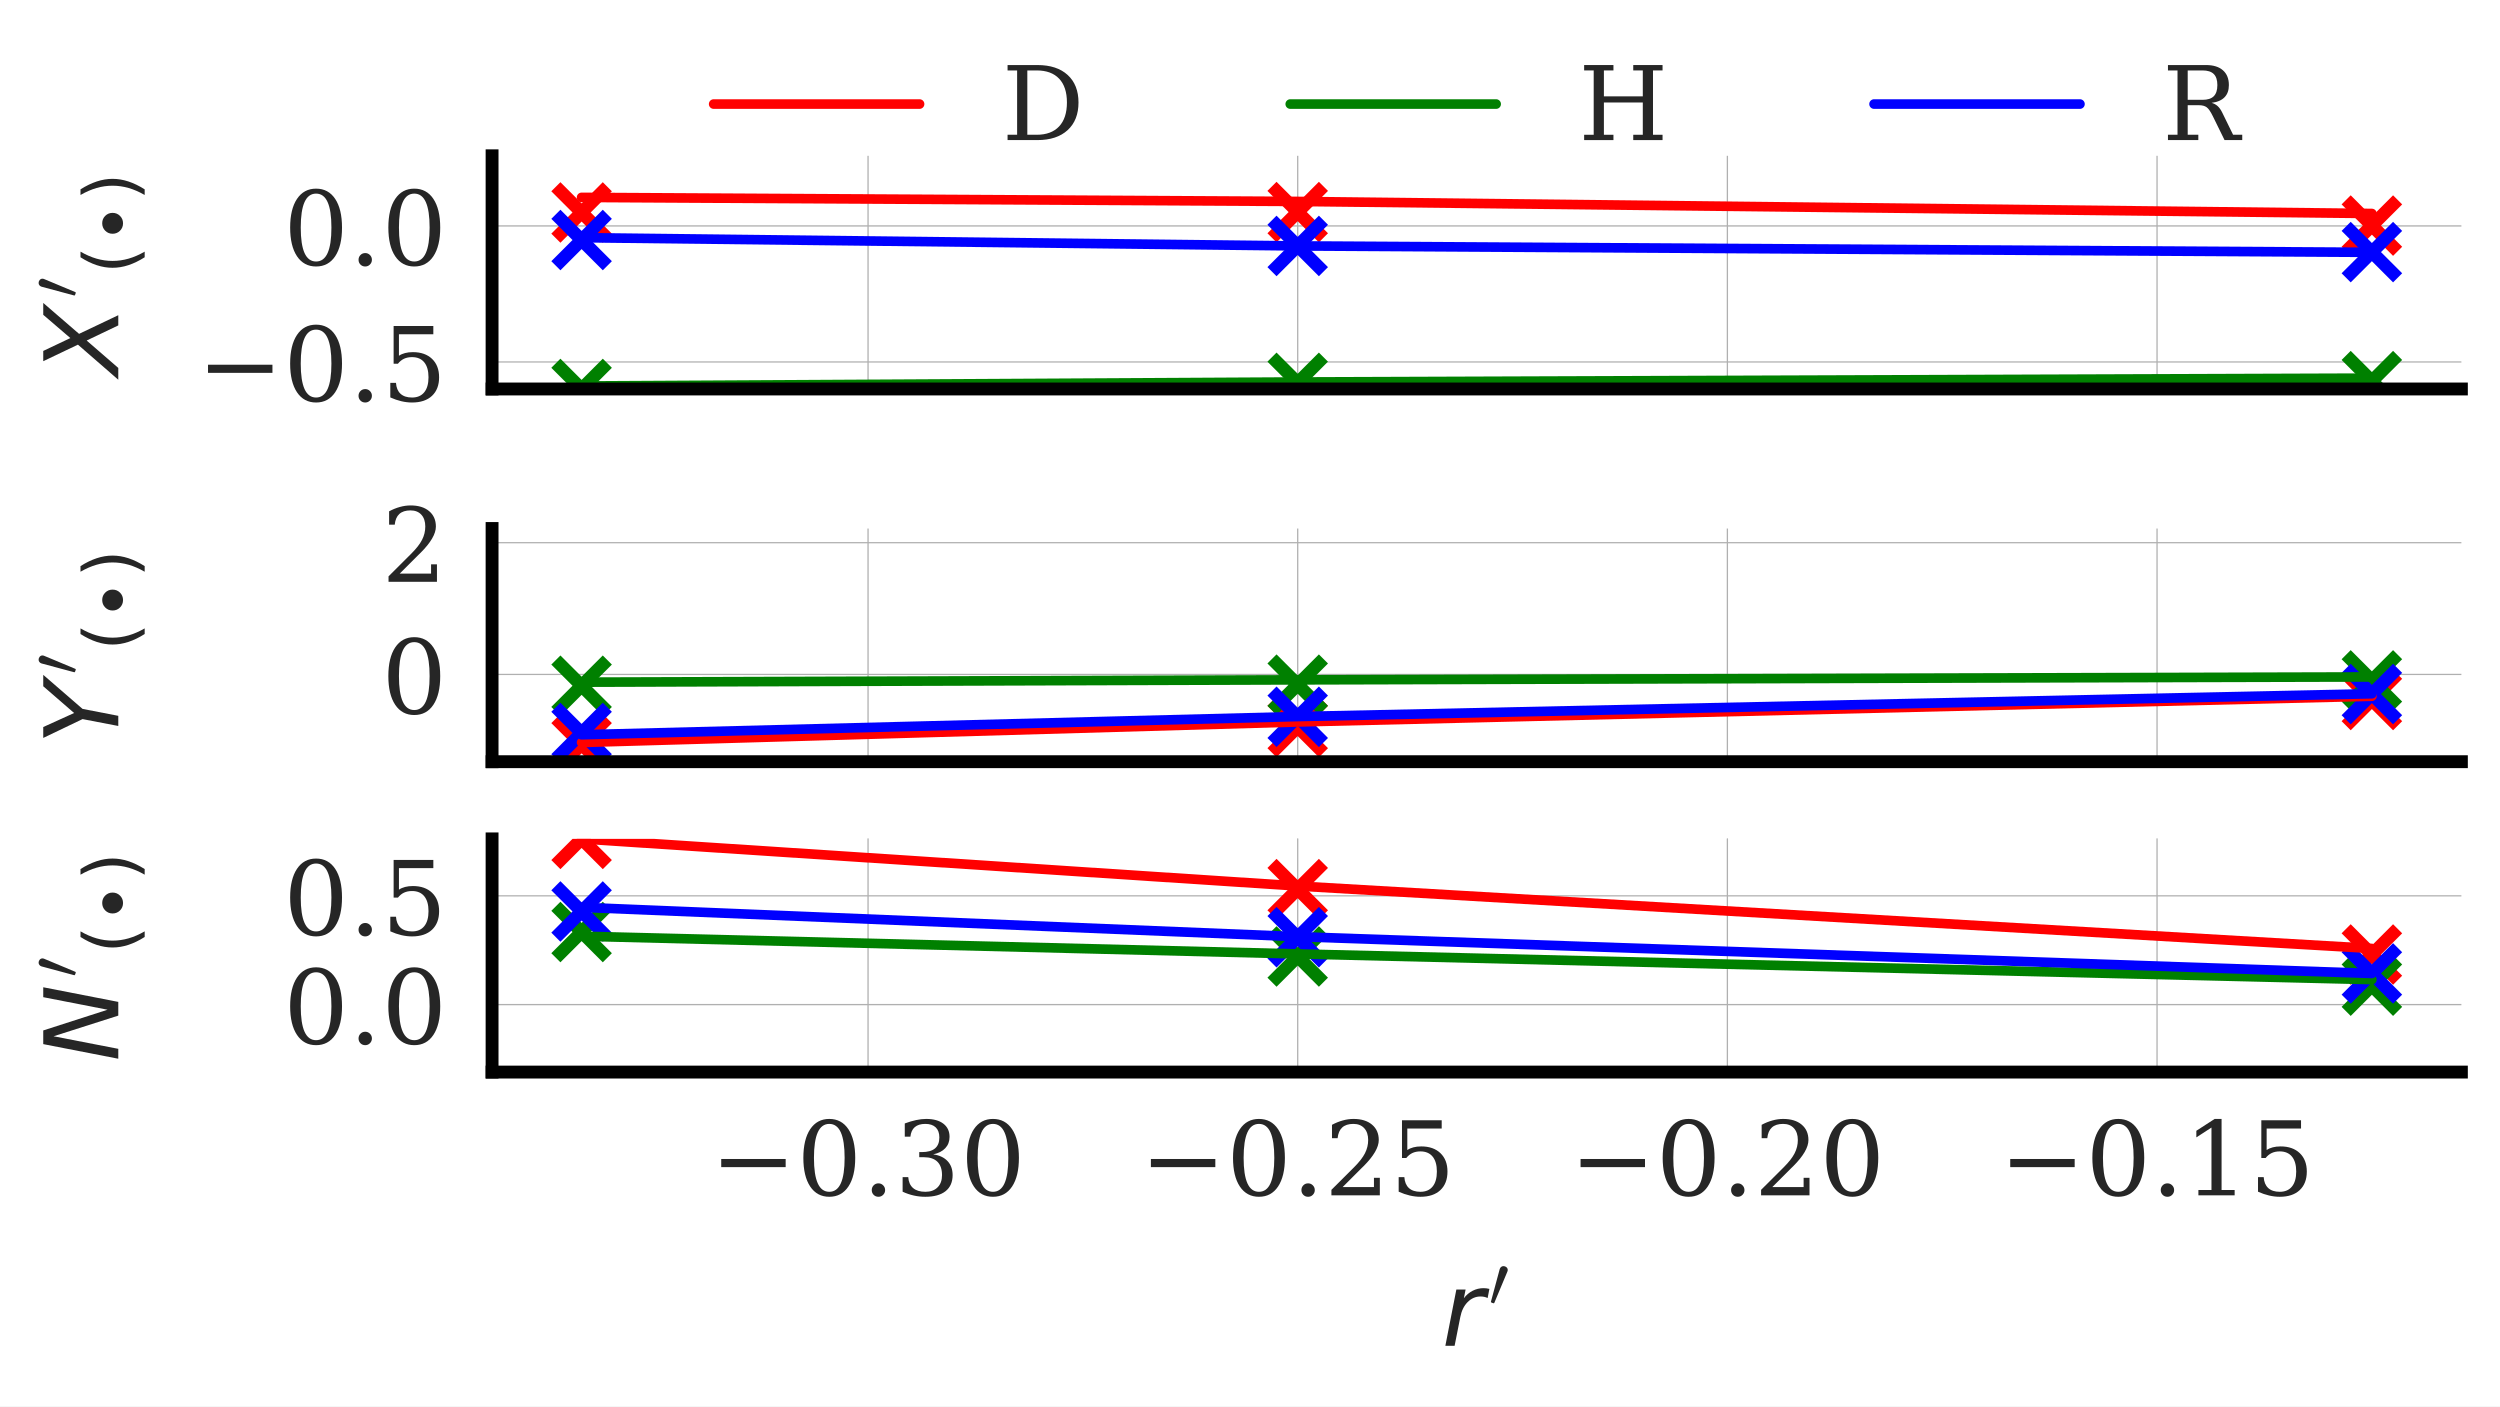
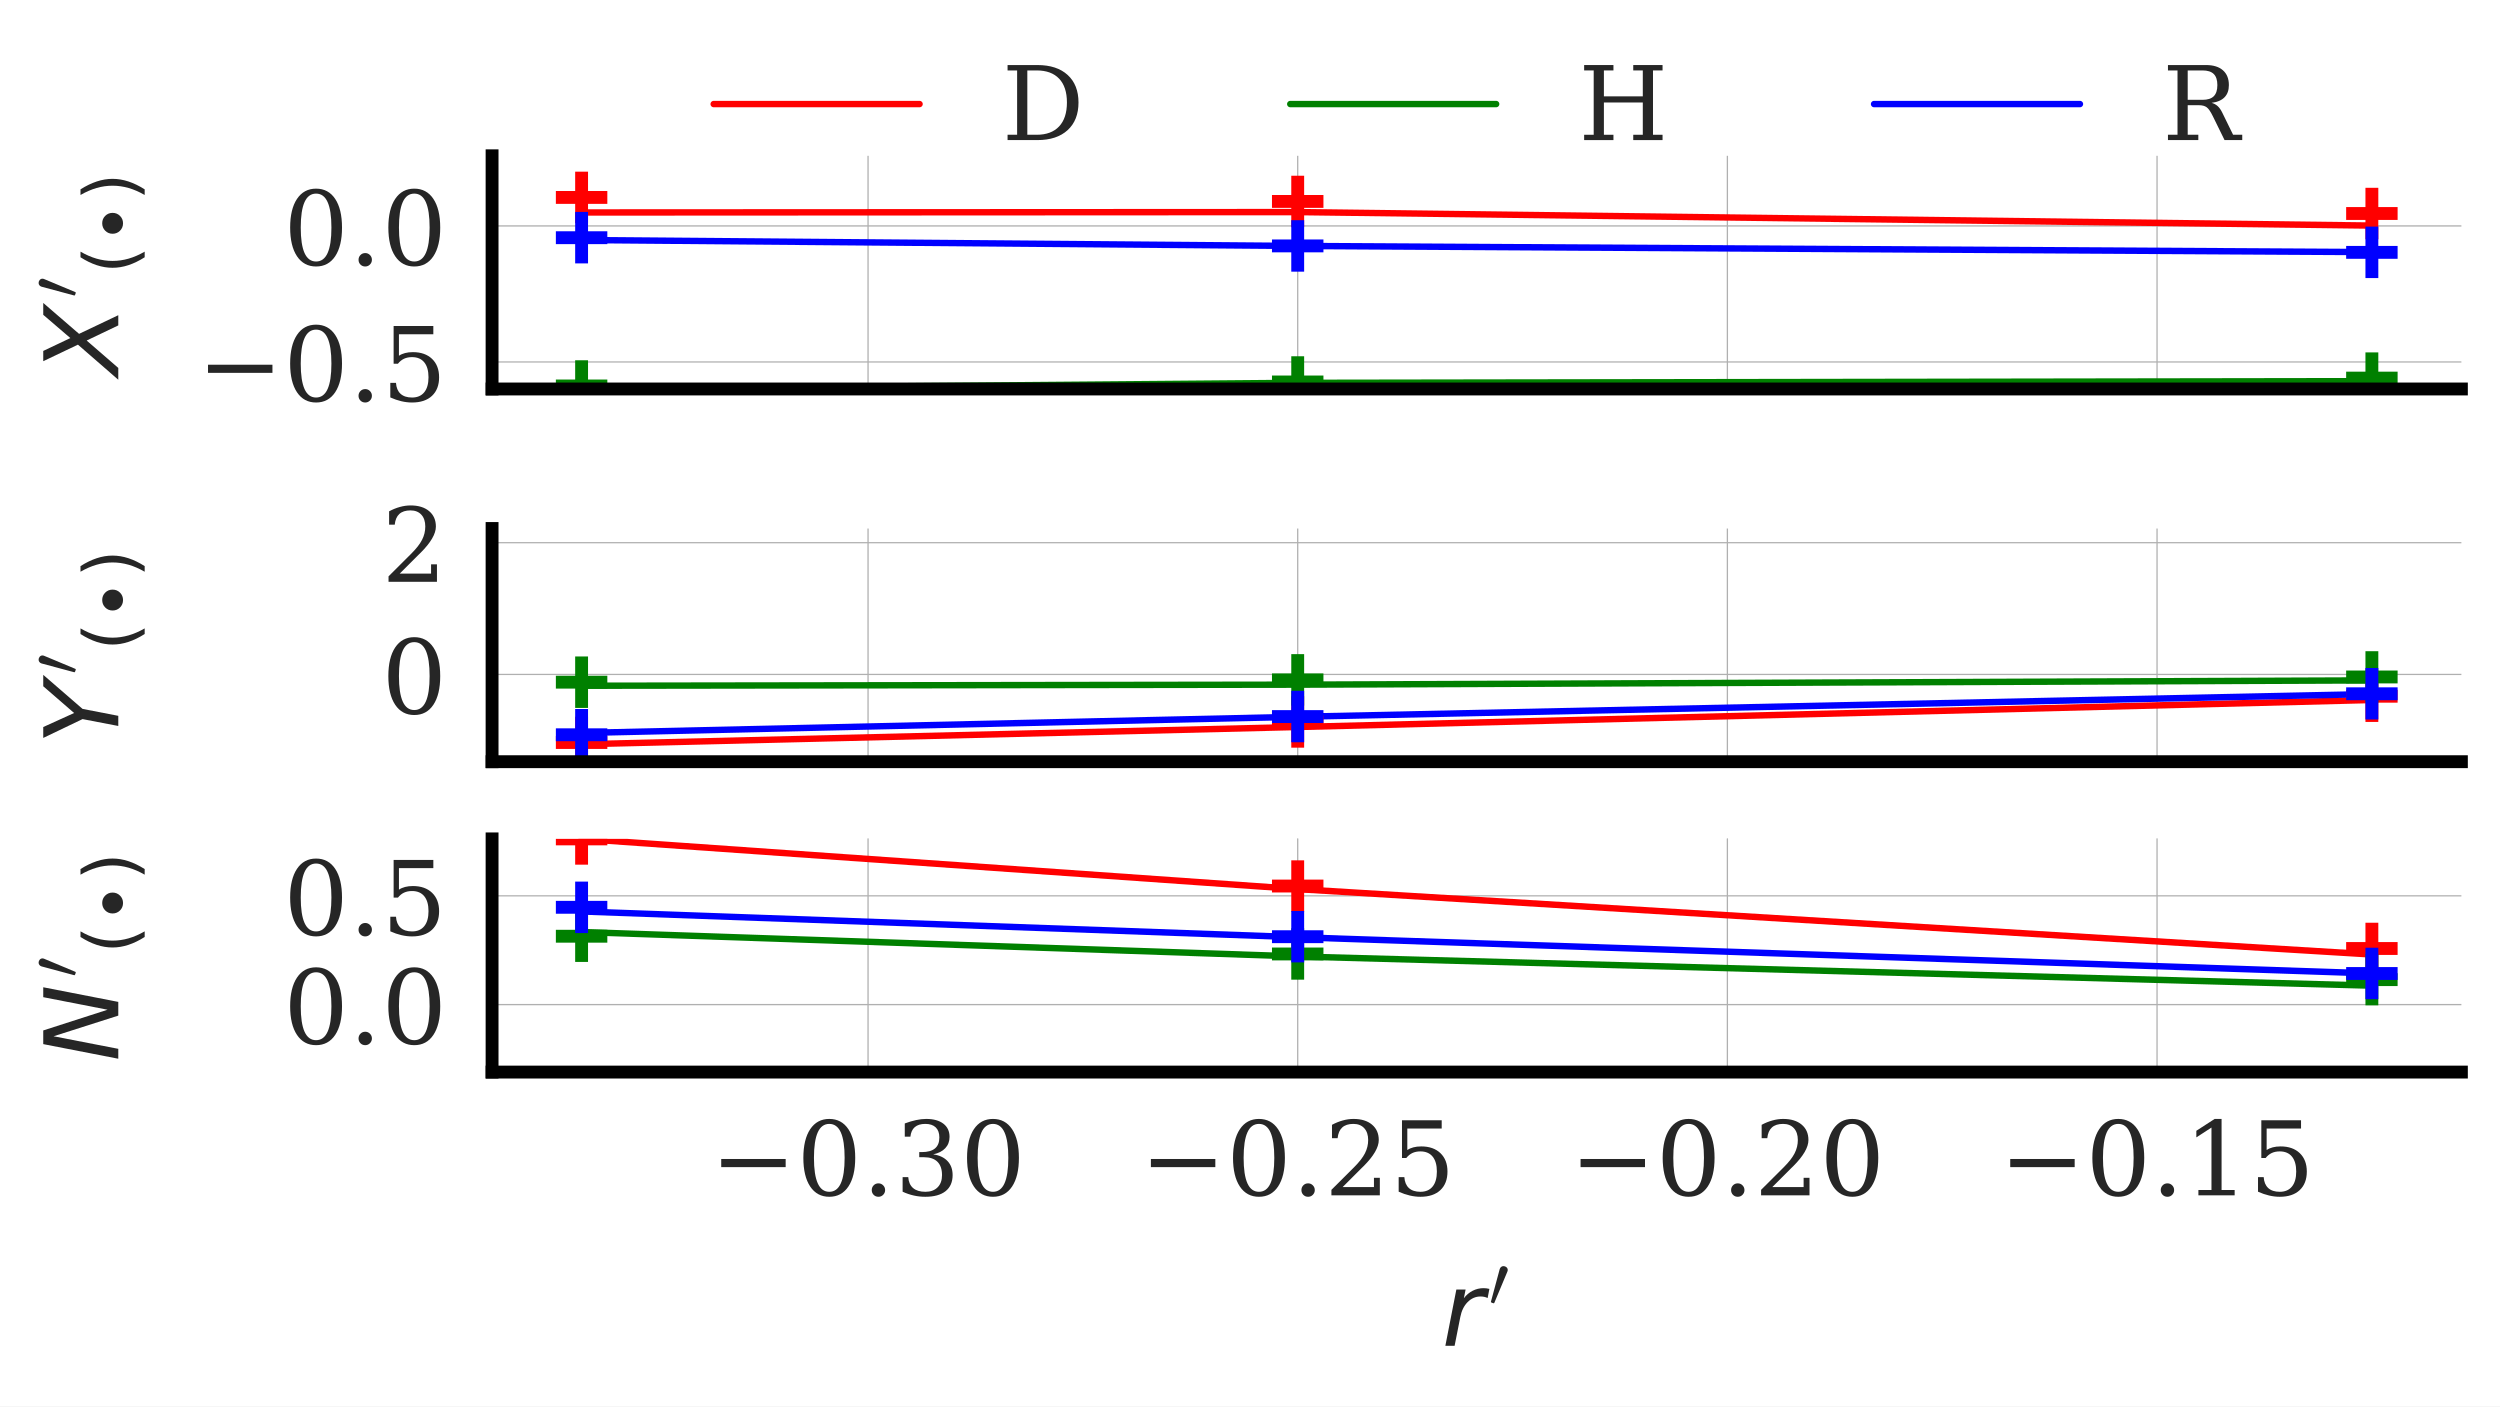
<svg xmlns="http://www.w3.org/2000/svg" xmlns:xlink="http://www.w3.org/1999/xlink" width="194.31pt" height="109.312pt" viewBox="0 0 194.31 109.312" version="1.1">
  <defs>
    <style type="text/css">*{stroke-linejoin: round; stroke-linecap: butt}</style>
  </defs>
  <g id="figure_1">
    <g id="patch_1">
      <path d="M 0 109.312  L 194.31 109.312  L 194.31 0  L 0 0  z " style="fill: #ffffff" />
    </g>
    <g id="axes_1">
      <g id="patch_2">
        <path d="M 38.246 30.233  L 191.309 30.233  L 191.309 12.109  L 38.246 12.109  z " style="fill: #ffffff" />
      </g>
      <g id="matplotlib.axis_1">
        <g id="xtick_1">
          <g id="line2d_1">
-             <path d="M 67.468 30.233  L 67.468 12.109  " clip-path="url(#pa7ec7d3869)" style="fill: none; stroke: #b0b0b0; stroke-width: 0.1; stroke-linecap: round" />
+             <path d="M 67.468 30.233  L 67.468 12.109  " clip-path="url(#pac9675ef8c)" style="fill: none; stroke: #b0b0b0; stroke-width: 0.1; stroke-linecap: round" />
          </g>
          <g id="line2d_2" />
        </g>
        <g id="xtick_2">
          <g id="line2d_3">
-             <path d="M 100.863 30.233  L 100.863 12.109  " clip-path="url(#pa7ec7d3869)" style="fill: none; stroke: #b0b0b0; stroke-width: 0.1; stroke-linecap: round" />
+             <path d="M 100.863 30.233  L 100.863 12.109  " clip-path="url(#pac9675ef8c)" style="fill: none; stroke: #b0b0b0; stroke-width: 0.1; stroke-linecap: round" />
          </g>
          <g id="line2d_4" />
        </g>
        <g id="xtick_3">
          <g id="line2d_5">
-             <path d="M 134.259 30.233  L 134.259 12.109  " clip-path="url(#pa7ec7d3869)" style="fill: none; stroke: #b0b0b0; stroke-width: 0.1; stroke-linecap: round" />
+             <path d="M 134.259 30.233  L 134.259 12.109  " clip-path="url(#pac9675ef8c)" style="fill: none; stroke: #b0b0b0; stroke-width: 0.1; stroke-linecap: round" />
          </g>
          <g id="line2d_6" />
        </g>
        <g id="xtick_4">
          <g id="line2d_7">
-             <path d="M 167.654 30.233  L 167.654 12.109  " clip-path="url(#pa7ec7d3869)" style="fill: none; stroke: #b0b0b0; stroke-width: 0.1; stroke-linecap: round" />
+             <path d="M 167.654 30.233  L 167.654 12.109  " clip-path="url(#pac9675ef8c)" style="fill: none; stroke: #b0b0b0; stroke-width: 0.1; stroke-linecap: round" />
          </g>
          <g id="line2d_8" />
        </g>
      </g>
      <g id="matplotlib.axis_2">
        <g id="ytick_1">
          <g id="line2d_9">
-             <path d="M 38.246 28.132  L 191.309 28.132  " clip-path="url(#pa7ec7d3869)" style="fill: none; stroke: #b0b0b0; stroke-width: 0.1; stroke-linecap: round" />
+             <path d="M 38.246 28.132  L 191.309 28.132  " clip-path="url(#pac9675ef8c)" style="fill: none; stroke: #b0b0b0; stroke-width: 0.1; stroke-linecap: round" />
          </g>
          <g id="line2d_10" />
          <g id="text_1">
            <g style="fill: #262626" transform="translate(15.32024 31.17106) scale(0.08 -0.08)">
              <defs>
                <path id="DejaVuSerif-2212" d="M 678 2259  L 4684 2259  L 4684 1753  L 678 1753  L 678 2259  z " transform="scale(0.015625)" />
                <path id="DejaVuSerif-30" d="M 2034 219  Q 2513 219 2750 744  Q 2988 1269 2988 2328  Q 2988 3391 2750 3916  Q 2513 4441 2034 4441  Q 1556 4441 1318 3916  Q 1081 3391 1081 2328  Q 1081 1269 1318 744  Q 1556 219 2034 219  z M 2034 -91  Q 1275 -91 848 546  Q 422 1184 422 2328  Q 422 3475 848 4112  Q 1275 4750 2034 4750  Q 2797 4750 3222 4112  Q 3647 3475 3647 2328  Q 3647 1184 3222 546  Q 2797 -91 2034 -91  z " transform="scale(0.015625)" />
                <path id="DejaVuSerif-2e" d="M 603 325  Q 603 500 722 622  Q 841 744 1019 744  Q 1191 744 1312 622  Q 1434 500 1434 325  Q 1434 153 1312 31  Q 1191 -91 1019 -91  Q 841 -91 722 29  Q 603 150 603 325  z " transform="scale(0.015625)" />
                <path id="DejaVuSerif-35" d="M 3219 4666  L 3219 4153  L 1081 4153  L 1081 2816  Q 1244 2928 1461 2984  Q 1678 3041 1947 3041  Q 2703 3041 3140 2622  Q 3578 2203 3578 1478  Q 3578 738 3136 323  Q 2694 -91 1894 -91  Q 1572 -91 1234 -12  Q 897 66 544 225  L 544 1131  L 897 1131  Q 925 688 1179 453  Q 1434 219 1894 219  Q 2388 219 2653 544  Q 2919 869 2919 1478  Q 2919 2084 2655 2407  Q 2391 2731 1894 2731  Q 1613 2731 1398 2631  Q 1184 2531 1019 2322  L 750 2322  L 750 4666  L 3219 4666  z " transform="scale(0.015625)" />
              </defs>
              <use xlink:href="#DejaVuSerif-2212" />
              <use xlink:href="#DejaVuSerif-30" x="83.789" />
              <use xlink:href="#DejaVuSerif-2e" x="147.412" />
              <use xlink:href="#DejaVuSerif-35" x="179.199" />
            </g>
          </g>
        </g>
        <g id="ytick_2">
          <g id="line2d_11">
-             <path d="M 38.246 17.56  L 191.309 17.56  " clip-path="url(#pa7ec7d3869)" style="fill: none; stroke: #b0b0b0; stroke-width: 0.1; stroke-linecap: round" />
+             <path d="M 38.246 17.56  L 191.309 17.56  " clip-path="url(#pac9675ef8c)" style="fill: none; stroke: #b0b0b0; stroke-width: 0.1; stroke-linecap: round" />
          </g>
          <g id="line2d_12" />
          <g id="text_2">
            <g style="fill: #262626" transform="translate(22.02399 20.59944) scale(0.08 -0.08)">
              <use xlink:href="#DejaVuSerif-30" />
              <use xlink:href="#DejaVuSerif-2e" x="63.623" />
              <use xlink:href="#DejaVuSerif-30" x="95.41" />
            </g>
          </g>
        </g>
        <g id="text_3">
          <g style="fill: #262626" transform="translate(9.24024 29.17101) rotate(-90) scale(0.08 -0.08)">
            <defs>
              <path id="DejaVuSans-Oblique-58" d="M 878 4666  L 1516 4666  L 2316 2981  L 3763 4666  L 4500 4666  L 2578 2438  L 3738 0  L 3103 0  L 2163 1966  L 459 0  L -275 0  L 1906 2509  L 878 4666  z " transform="scale(0.015625)" />
              <path id="Cmsy10-30" d="M 225 347  Q 184 359 184 409  L 966 3316  Q 1003 3434 1093 3506  Q 1184 3578 1300 3578  Q 1450 3578 1564 3479  Q 1678 3381 1678 3231  Q 1678 3166 1644 3084  L 488 319  Q 466 275 428 275  Q 394 275 320 306  Q 247 338 225 347  z " transform="scale(0.015625)" />
              <path id="DejaVuSans-28" d="M 1984 4856  Q 1566 4138 1362 3434  Q 1159 2731 1159 2009  Q 1159 1288 1364 580  Q 1569 -128 1984 -844  L 1484 -844  Q 1016 -109 783 600  Q 550 1309 550 2009  Q 550 2706 781 3412  Q 1013 4119 1484 4856  L 1984 4856  z " transform="scale(0.015625)" />
              <path id="DejaVuSans-2219" d="M 1075 2006  Q 1075 2394 1345 2661  Q 1616 2928 2009 2928  Q 2397 2928 2664 2661  Q 2931 2394 2931 2006  Q 2931 1616 2662 1347  Q 2394 1078 2003 1078  Q 1613 1078 1344 1347  Q 1075 1616 1075 2006  z " transform="scale(0.015625)" />
              <path id="DejaVuSans-29" d="M 513 4856  L 1013 4856  Q 1481 4119 1714 3412  Q 1947 2706 1947 2009  Q 1947 1309 1714 600  Q 1481 -109 1013 -844  L 513 -844  Q 928 -128 1133 580  Q 1338 1288 1338 2009  Q 1338 2731 1133 3434  Q 928 4138 513 4856  z " transform="scale(0.015625)" />
            </defs>
            <use xlink:href="#DejaVuSans-Oblique-58" transform="translate(0 0.584375)" />
            <use xlink:href="#Cmsy10-30" transform="translate(75.52263 38.86563) scale(0.7)" />
            <use xlink:href="#DejaVuSans-28" transform="translate(98.4572 -15.82188) scale(0.7)" />
            <use xlink:href="#DejaVuSans-2219" transform="translate(125.7668 -15.82188) scale(0.7)" />
            <use xlink:href="#DejaVuSans-29" transform="translate(169.5851 -15.82188) scale(0.7)" />
          </g>
        </g>
      </g>
      <g id="line2d_13">
+         <path d="M 45.204 16.514  L 100.863 16.484  L 184.352 17.533  " clip-path="url(#pac9675ef8c)" style="fill: none; stroke: #ff0000; stroke-width: 0.5; stroke-linecap: round" />
+       </g>
+       <g id="line2d_14">
+         <path d="M 45.204 30.233  L 100.863 29.756  L 184.352 29.624  " clip-path="url(#pac9675ef8c)" style="fill: none; stroke: #008000; stroke-width: 0.5; stroke-linecap: round" />
+       </g>
+       <g id="line2d_15">
+         <path d="M 45.204 18.655  L 100.863 19.116  L 184.352 19.594  " clip-path="url(#pac9675ef8c)" style="fill: none; stroke: #0000ff; stroke-width: 0.5; stroke-linecap: round" />
+       </g>
+       <g id="line2d_16">
        <defs>
-           <path id="m8d3256ad7a" d="M -2 2  L 2 -2  M -2 -2  L 2 2  " style="stroke: #ff0000" />
+           <path id="mf02d2097c6" d="M -2 0  L 2 0  M 0 2  L 0 -2  " style="stroke: #ff0000" />
        </defs>
-         <g clip-path="url(#pa7ec7d3869)">
-           <use xlink:href="#m8d3256ad7a" x="45.204" y="16.514" style="fill: #ff0000; stroke: #ff0000" />
-           <use xlink:href="#m8d3256ad7a" x="100.863" y="16.484" style="fill: #ff0000; stroke: #ff0000" />
-           <use xlink:href="#m8d3256ad7a" x="184.352" y="17.533" style="fill: #ff0000; stroke: #ff0000" />
-         </g>
-       </g>
-       <g id="line2d_14">
+         <g clip-path="url(#pac9675ef8c)">
+           <use xlink:href="#mf02d2097c6" x="45.204" y="15.343" style="fill: #ff0000; stroke: #ff0000" />
+           <use xlink:href="#mf02d2097c6" x="100.863" y="15.657" style="fill: #ff0000; stroke: #ff0000" />
+           <use xlink:href="#mf02d2097c6" x="184.352" y="16.595" style="fill: #ff0000; stroke: #ff0000" />
+         </g>
+       </g>
+       <g id="line2d_17">
        <defs>
-           <path id="mcc2c00592e" d="M -2 2  L 2 -2  M -2 -2  L 2 2  " style="stroke: #008000" />
+           <path id="m4d54b55b05" d="M -2 0  L 2 0  M 0 2  L 0 -2  " style="stroke: #008000" />
        </defs>
-         <g clip-path="url(#pa7ec7d3869)">
-           <use xlink:href="#mcc2c00592e" x="45.204" y="30.233" style="fill: #008000; stroke: #008000" />
-           <use xlink:href="#mcc2c00592e" x="100.863" y="29.756" style="fill: #008000; stroke: #008000" />
-           <use xlink:href="#mcc2c00592e" x="184.352" y="29.624" style="fill: #008000; stroke: #008000" />
-         </g>
-       </g>
-       <g id="line2d_15">
+         <g clip-path="url(#pac9675ef8c)">
+           <use xlink:href="#m4d54b55b05" x="45.204" y="30.001" style="fill: #008000; stroke: #008000" />
+           <use xlink:href="#m4d54b55b05" x="100.863" y="29.69" style="fill: #008000; stroke: #008000" />
+           <use xlink:href="#m4d54b55b05" x="184.352" y="29.39" style="fill: #008000; stroke: #008000" />
+         </g>
+       </g>
+       <g id="line2d_18">
        <defs>
-           <path id="mae6e603664" d="M -2 2  L 2 -2  M -2 -2  L 2 2  " style="stroke: #0000ff" />
+           <path id="m76f663830f" d="M -2 0  L 2 0  M 0 2  L 0 -2  " style="stroke: #0000ff" />
        </defs>
-         <g clip-path="url(#pa7ec7d3869)">
-           <use xlink:href="#mae6e603664" x="45.204" y="18.655" style="fill: #0000ff; stroke: #0000ff" />
-           <use xlink:href="#mae6e603664" x="100.863" y="19.116" style="fill: #0000ff; stroke: #0000ff" />
-           <use xlink:href="#mae6e603664" x="184.352" y="19.594" style="fill: #0000ff; stroke: #0000ff" />
-         </g>
-       </g>
-       <g id="line2d_16">
-         <path d="M 45.204 15.343  L 100.863 15.657  L 184.352 16.595  " clip-path="url(#pa7ec7d3869)" style="fill: none; stroke: #ff0000; stroke-width: 0.75; stroke-linecap: round" />
-       </g>
-       <g id="line2d_17">
-         <path d="M 45.204 30.001  L 100.863 29.69  L 184.352 29.39  " clip-path="url(#pa7ec7d3869)" style="fill: none; stroke: #008000; stroke-width: 0.75; stroke-linecap: round" />
-       </g>
-       <g id="line2d_18">
-         <path d="M 45.204 18.473  L 100.863 19.114  L 184.352 19.613  " clip-path="url(#pa7ec7d3869)" style="fill: none; stroke: #0000ff; stroke-width: 0.75; stroke-linecap: round" />
+         <g clip-path="url(#pac9675ef8c)">
+           <use xlink:href="#m76f663830f" x="45.204" y="18.473" style="fill: #0000ff; stroke: #0000ff" />
+           <use xlink:href="#m76f663830f" x="100.863" y="19.114" style="fill: #0000ff; stroke: #0000ff" />
+           <use xlink:href="#m76f663830f" x="184.352" y="19.613" style="fill: #0000ff; stroke: #0000ff" />
+         </g>
      </g>
      <g id="patch_3">
        <path d="M 38.246 30.233  L 38.246 12.109  " style="fill: none; stroke: #000000; stroke-linejoin: miter; stroke-linecap: square" />
      </g>
      <g id="patch_4">
        <path d="M 38.246 30.233  L 191.309 30.233  " style="fill: none; stroke: #000000; stroke-linejoin: miter; stroke-linecap: square" />
      </g>
      <g id="legend_1">
        <g id="line2d_19">
-           <path d="M 55.471 8.088  L 63.471 8.088  L 71.471 8.088  " style="fill: none; stroke: #ff0000; stroke-width: 0.75; stroke-linecap: round" />
+           <path d="M 55.471 8.088  L 63.471 8.088  L 71.471 8.088  " style="fill: none; stroke: #ff0000; stroke-width: 0.5; stroke-linecap: round" />
        </g>
        <g id="text_4">
          <g style="fill: #262626" transform="translate(77.87107 10.88824) scale(0.08 -0.08)">
            <defs>
              <path id="DejaVuSerif-44" d="M 1581 331  L 2163 331  Q 3072 331 3558 850  Q 4044 1369 4044 2338  Q 4044 3306 3559 3818  Q 3075 4331 2163 4331  L 1581 4331  L 1581 331  z M 353 0  L 353 331  L 947 331  L 947 4331  L 353 4331  L 353 4666  L 2209 4666  Q 3416 4666 4089 4050  Q 4763 3434 4763 2338  Q 4763 1238 4088 619  Q 3413 0 2209 0  L 353 0  z " transform="scale(0.015625)" />
            </defs>
            <use xlink:href="#DejaVuSerif-44" />
          </g>
        </g>
        <g id="line2d_20">
-           <path d="M 100.285 8.088  L 108.285 8.088  L 116.285 8.088  " style="fill: none; stroke: #008000; stroke-width: 0.75; stroke-linecap: round" />
+           <path d="M 100.285 8.088  L 108.285 8.088  L 116.285 8.088  " style="fill: none; stroke: #008000; stroke-width: 0.5; stroke-linecap: round" />
        </g>
        <g id="text_5">
          <g style="fill: #262626" transform="translate(122.6848 10.88824) scale(0.08 -0.08)">
            <defs>
              <path id="DejaVuSerif-48" d="M 353 0  L 353 331  L 947 331  L 947 4331  L 353 4331  L 353 4666  L 2175 4666  L 2175 4331  L 1581 4331  L 1581 2719  L 4000 2719  L 4000 4331  L 3406 4331  L 3406 4666  L 5228 4666  L 5228 4331  L 4634 4331  L 4634 331  L 5228 331  L 5228 0  L 3406 0  L 3406 331  L 4000 331  L 4000 2338  L 1581 2338  L 1581 331  L 2175 331  L 2175 0  L 353 0  z " transform="scale(0.015625)" />
            </defs>
            <use xlink:href="#DejaVuSerif-48" />
          </g>
        </g>
        <g id="line2d_21">
-           <path d="M 145.661 8.088  L 153.661 8.088  L 161.661 8.088  " style="fill: none; stroke: #0000ff; stroke-width: 0.75; stroke-linecap: round" />
+           <path d="M 145.661 8.088  L 153.661 8.088  L 161.661 8.088  " style="fill: none; stroke: #0000ff; stroke-width: 0.5; stroke-linecap: round" />
        </g>
        <g id="text_6">
          <g style="fill: #262626" transform="translate(168.0611 10.88824) scale(0.08 -0.08)">
            <defs>
              <path id="DejaVuSerif-52" d="M 3066 2316  Q 3284 2256 3442 2114  Q 3600 1972 3725 1716  L 4403 331  L 4972 331  L 4972 0  L 3872 0  L 3144 1484  Q 2934 1916 2759 2042  Q 2584 2169 2278 2169  L 1581 2169  L 1581 331  L 2241 331  L 2241 0  L 353 0  L 353 331  L 947 331  L 947 4331  L 353 4331  L 353 4666  L 2719 4666  Q 3400 4666 3770 4341  Q 4141 4016 4141 3419  Q 4141 2938 3870 2661  Q 3600 2384 3066 2316  z M 1581 2503  L 2503 2503  Q 2975 2503 3200 2726  Q 3425 2950 3425 3419  Q 3425 3888 3200 4109  Q 2975 4331 2503 4331  L 1581 4331  L 1581 2503  z " transform="scale(0.015625)" />
            </defs>
            <use xlink:href="#DejaVuSerif-52" />
          </g>
        </g>
      </g>
    </g>
    <g id="axes_2">
      <g id="patch_5">
        <path d="M 38.246 59.202  L 191.309 59.202  L 191.309 41.077  L 38.246 41.077  z " style="fill: #ffffff" />
      </g>
      <g id="matplotlib.axis_3">
        <g id="xtick_5">
          <g id="line2d_22">
-             <path d="M 67.468 59.202  L 67.468 41.077  " clip-path="url(#pa4d3c0a28f)" style="fill: none; stroke: #b0b0b0; stroke-width: 0.1; stroke-linecap: round" />
+             <path d="M 67.468 59.202  L 67.468 41.077  " clip-path="url(#pb8e7d4536a)" style="fill: none; stroke: #b0b0b0; stroke-width: 0.1; stroke-linecap: round" />
          </g>
          <g id="line2d_23" />
        </g>
        <g id="xtick_6">
          <g id="line2d_24">
-             <path d="M 100.863 59.202  L 100.863 41.077  " clip-path="url(#pa4d3c0a28f)" style="fill: none; stroke: #b0b0b0; stroke-width: 0.1; stroke-linecap: round" />
+             <path d="M 100.863 59.202  L 100.863 41.077  " clip-path="url(#pb8e7d4536a)" style="fill: none; stroke: #b0b0b0; stroke-width: 0.1; stroke-linecap: round" />
          </g>
          <g id="line2d_25" />
        </g>
        <g id="xtick_7">
          <g id="line2d_26">
-             <path d="M 134.259 59.202  L 134.259 41.077  " clip-path="url(#pa4d3c0a28f)" style="fill: none; stroke: #b0b0b0; stroke-width: 0.1; stroke-linecap: round" />
+             <path d="M 134.259 59.202  L 134.259 41.077  " clip-path="url(#pb8e7d4536a)" style="fill: none; stroke: #b0b0b0; stroke-width: 0.1; stroke-linecap: round" />
          </g>
          <g id="line2d_27" />
        </g>
        <g id="xtick_8">
          <g id="line2d_28">
-             <path d="M 167.654 59.202  L 167.654 41.077  " clip-path="url(#pa4d3c0a28f)" style="fill: none; stroke: #b0b0b0; stroke-width: 0.1; stroke-linecap: round" />
+             <path d="M 167.654 59.202  L 167.654 41.077  " clip-path="url(#pb8e7d4536a)" style="fill: none; stroke: #b0b0b0; stroke-width: 0.1; stroke-linecap: round" />
          </g>
          <g id="line2d_29" />
        </g>
      </g>
      <g id="matplotlib.axis_4">
        <g id="ytick_3">
          <g id="line2d_30">
-             <path d="M 38.246 52.421  L 191.309 52.421  " clip-path="url(#pa4d3c0a28f)" style="fill: none; stroke: #b0b0b0; stroke-width: 0.1; stroke-linecap: round" />
+             <path d="M 38.246 52.421  L 191.309 52.421  " clip-path="url(#pb8e7d4536a)" style="fill: none; stroke: #b0b0b0; stroke-width: 0.1; stroke-linecap: round" />
          </g>
          <g id="line2d_31" />
          <g id="text_7">
            <g style="fill: #262626" transform="translate(29.65649 55.46085) scale(0.08 -0.08)">
              <use xlink:href="#DejaVuSerif-30" />
            </g>
          </g>
        </g>
        <g id="ytick_4">
          <g id="line2d_32">
-             <path d="M 38.246 42.182  L 191.309 42.182  " clip-path="url(#pa4d3c0a28f)" style="fill: none; stroke: #b0b0b0; stroke-width: 0.1; stroke-linecap: round" />
+             <path d="M 38.246 42.182  L 191.309 42.182  " clip-path="url(#pb8e7d4536a)" style="fill: none; stroke: #b0b0b0; stroke-width: 0.1; stroke-linecap: round" />
          </g>
          <g id="line2d_33" />
          <g id="text_8">
            <g style="fill: #262626" transform="translate(29.65649 45.22159) scale(0.08 -0.08)">
              <defs>
                <path id="DejaVuSerif-32" d="M 819 3553  L 469 3553  L 469 4384  Q 803 4563 1142 4656  Q 1481 4750 1806 4750  Q 2534 4750 2956 4397  Q 3378 4044 3378 3438  Q 3378 2753 2422 1800  Q 2347 1728 2309 1691  L 1131 513  L 3078 513  L 3078 1088  L 3444 1088  L 3444 0  L 434 0  L 434 341  L 1850 1753  Q 2319 2222 2519 2614  Q 2719 3006 2719 3438  Q 2719 3909 2473 4175  Q 2228 4441 1797 4441  Q 1350 4441 1106 4219  Q 863 3997 819 3553  z " transform="scale(0.015625)" />
              </defs>
              <use xlink:href="#DejaVuSerif-32" />
            </g>
          </g>
        </g>
        <g id="text_9">
          <g style="fill: #262626" transform="translate(9.24024 57.85946) rotate(-90) scale(0.08 -0.08)">
            <defs>
              <path id="DejaVuSans-Oblique-59" d="M 403 4666  L 1081 4666  L 1953 2747  L 3616 4666  L 4325 4666  L 2209 2222  L 1778 0  L 1147 0  L 1575 2222  L 403 4666  z " transform="scale(0.015625)" />
            </defs>
            <use xlink:href="#DejaVuSans-Oblique-59" transform="translate(0 0.584375)" />
            <use xlink:href="#Cmsy10-30" transform="translate(68.10076 38.86563) scale(0.7)" />
            <use xlink:href="#DejaVuSans-28" transform="translate(91.03533 -15.82188) scale(0.7)" />
            <use xlink:href="#DejaVuSans-2219" transform="translate(118.3449 -15.82188) scale(0.7)" />
            <use xlink:href="#DejaVuSans-29" transform="translate(162.1633 -15.82188) scale(0.7)" />
          </g>
        </g>
      </g>
      <g id="line2d_34">
-         <g clip-path="url(#pa4d3c0a28f)">
-           <use xlink:href="#m8d3256ad7a" x="45.204" y="57.848" style="fill: #ff0000; stroke: #ff0000" />
-           <use xlink:href="#m8d3256ad7a" x="100.863" y="56.505" style="fill: #ff0000; stroke: #ff0000" />
-           <use xlink:href="#m8d3256ad7a" x="184.352" y="54.406" style="fill: #ff0000; stroke: #ff0000" />
-         </g>
+         <path d="M 45.204 57.848  L 100.863 56.505  L 184.352 54.406  " clip-path="url(#pb8e7d4536a)" style="fill: none; stroke: #ff0000; stroke-width: 0.5; stroke-linecap: round" />
      </g>
      <g id="line2d_35">
-         <g clip-path="url(#pa4d3c0a28f)">
-           <use xlink:href="#mcc2c00592e" x="45.204" y="53.299" style="fill: #008000; stroke: #008000" />
-           <use xlink:href="#mcc2c00592e" x="100.863" y="53.215" style="fill: #008000; stroke: #008000" />
-           <use xlink:href="#mcc2c00592e" x="184.352" y="52.883" style="fill: #008000; stroke: #008000" />
-         </g>
+         <path d="M 45.204 53.299  L 100.863 53.215  L 184.352 52.883  " clip-path="url(#pb8e7d4536a)" style="fill: none; stroke: #008000; stroke-width: 0.5; stroke-linecap: round" />
      </g>
      <g id="line2d_36">
-         <g clip-path="url(#pa4d3c0a28f)">
-           <use xlink:href="#mae6e603664" x="45.204" y="56.97" style="fill: #0000ff; stroke: #0000ff" />
-           <use xlink:href="#mae6e603664" x="100.863" y="55.711" style="fill: #0000ff; stroke: #0000ff" />
-           <use xlink:href="#mae6e603664" x="184.352" y="53.944" style="fill: #0000ff; stroke: #0000ff" />
-         </g>
+         <path d="M 45.204 56.97  L 100.863 55.711  L 184.352 53.944  " clip-path="url(#pb8e7d4536a)" style="fill: none; stroke: #0000ff; stroke-width: 0.5; stroke-linecap: round" />
      </g>
      <g id="line2d_37">
-         <path d="M 45.204 57.709  L 100.863 56.112  L 184.352 54.114  " clip-path="url(#pa4d3c0a28f)" style="fill: none; stroke: #ff0000; stroke-width: 0.75; stroke-linecap: round" />
+         <g clip-path="url(#pb8e7d4536a)">
+           <use xlink:href="#mf02d2097c6" x="45.204" y="57.709" style="fill: #ff0000; stroke: #ff0000" />
+           <use xlink:href="#mf02d2097c6" x="100.863" y="56.112" style="fill: #ff0000; stroke: #ff0000" />
+           <use xlink:href="#mf02d2097c6" x="184.352" y="54.114" style="fill: #ff0000; stroke: #ff0000" />
+         </g>
      </g>
      <g id="line2d_38">
-         <path d="M 45.204 53.022  L 100.863 52.841  L 184.352 52.614  " clip-path="url(#pa4d3c0a28f)" style="fill: none; stroke: #008000; stroke-width: 0.75; stroke-linecap: round" />
+         <g clip-path="url(#pb8e7d4536a)">
+           <use xlink:href="#m4d54b55b05" x="45.204" y="53.022" style="fill: #008000; stroke: #008000" />
+           <use xlink:href="#m4d54b55b05" x="100.863" y="52.841" style="fill: #008000; stroke: #008000" />
+           <use xlink:href="#m4d54b55b05" x="184.352" y="52.614" style="fill: #008000; stroke: #008000" />
+         </g>
      </g>
      <g id="line2d_39">
-         <path d="M 45.204 57.108  L 100.863 55.693  L 184.352 53.921  " clip-path="url(#pa4d3c0a28f)" style="fill: none; stroke: #0000ff; stroke-width: 0.75; stroke-linecap: round" />
+         <g clip-path="url(#pb8e7d4536a)">
+           <use xlink:href="#m76f663830f" x="45.204" y="57.108" style="fill: #0000ff; stroke: #0000ff" />
+           <use xlink:href="#m76f663830f" x="100.863" y="55.693" style="fill: #0000ff; stroke: #0000ff" />
+           <use xlink:href="#m76f663830f" x="184.352" y="53.921" style="fill: #0000ff; stroke: #0000ff" />
+         </g>
      </g>
      <g id="patch_6">
        <path d="M 38.246 59.202  L 38.246 41.077  " style="fill: none; stroke: #000000; stroke-linejoin: miter; stroke-linecap: square" />
      </g>
      <g id="patch_7">
        <path d="M 38.246 59.202  L 191.309 59.202  " style="fill: none; stroke: #000000; stroke-linejoin: miter; stroke-linecap: square" />
      </g>
    </g>
    <g id="axes_3">
      <g id="patch_8">
        <path d="M 38.246 83.326  L 191.309 83.326  L 191.309 65.202  L 38.246 65.202  z " style="fill: #ffffff" />
      </g>
      <g id="matplotlib.axis_5">
        <g id="xtick_9">
          <g id="line2d_40">
-             <path d="M 67.468 83.326  L 67.468 65.202  " clip-path="url(#pc95f15ebeb)" style="fill: none; stroke: #b0b0b0; stroke-width: 0.1; stroke-linecap: round" />
+             <path d="M 67.468 83.326  L 67.468 65.202  " clip-path="url(#p836efbe38d)" style="fill: none; stroke: #b0b0b0; stroke-width: 0.1; stroke-linecap: round" />
          </g>
          <g id="line2d_41" />
          <g id="text_10">
            <g style="fill: #262626" transform="translate(55.20947 92.90506) scale(0.08 -0.08)">
              <defs>
                <path id="DejaVuSerif-33" d="M 622 4469  Q 988 4606 1323 4678  Q 1659 4750 1953 4750  Q 2638 4750 3022 4454  Q 3406 4159 3406 3634  Q 3406 3213 3140 2930  Q 2875 2647 2388 2547  Q 2963 2466 3280 2130  Q 3597 1794 3597 1259  Q 3597 606 3158 257  Q 2719 -91 1894 -91  Q 1528 -91 1179 -12  Q 831 66 488 225  L 488 1131  L 838 1131  Q 869 681 1141 450  Q 1413 219 1906 219  Q 2384 219 2661 495  Q 2938 772 2938 1253  Q 2938 1803 2653 2086  Q 2369 2369 1819 2369  L 1522 2369  L 1522 2688  L 1678 2688  Q 2225 2688 2498 2914  Q 2772 3141 2772 3597  Q 2772 4006 2547 4223  Q 2322 4441 1900 4441  Q 1478 4441 1245 4241  Q 1013 4041 972 3647  L 622 3647  L 622 4469  z " transform="scale(0.015625)" />
              </defs>
              <use xlink:href="#DejaVuSerif-2212" />
              <use xlink:href="#DejaVuSerif-30" x="83.789" />
              <use xlink:href="#DejaVuSerif-2e" x="147.412" />
              <use xlink:href="#DejaVuSerif-33" x="179.199" />
              <use xlink:href="#DejaVuSerif-30" x="242.822" />
            </g>
          </g>
        </g>
        <g id="xtick_10">
          <g id="line2d_42">
-             <path d="M 100.863 83.326  L 100.863 65.202  " clip-path="url(#pc95f15ebeb)" style="fill: none; stroke: #b0b0b0; stroke-width: 0.1; stroke-linecap: round" />
+             <path d="M 100.863 83.326  L 100.863 65.202  " clip-path="url(#p836efbe38d)" style="fill: none; stroke: #b0b0b0; stroke-width: 0.1; stroke-linecap: round" />
          </g>
          <g id="line2d_43" />
          <g id="text_11">
            <g style="fill: #262626" transform="translate(88.60501 92.90506) scale(0.08 -0.08)">
              <use xlink:href="#DejaVuSerif-2212" />
              <use xlink:href="#DejaVuSerif-30" x="83.789" />
              <use xlink:href="#DejaVuSerif-2e" x="147.412" />
              <use xlink:href="#DejaVuSerif-32" x="179.199" />
              <use xlink:href="#DejaVuSerif-35" x="242.822" />
            </g>
          </g>
        </g>
        <g id="xtick_11">
          <g id="line2d_44">
-             <path d="M 134.259 83.326  L 134.259 65.202  " clip-path="url(#pc95f15ebeb)" style="fill: none; stroke: #b0b0b0; stroke-width: 0.1; stroke-linecap: round" />
+             <path d="M 134.259 83.326  L 134.259 65.202  " clip-path="url(#p836efbe38d)" style="fill: none; stroke: #b0b0b0; stroke-width: 0.1; stroke-linecap: round" />
          </g>
          <g id="line2d_45" />
          <g id="text_12">
            <g style="fill: #262626" transform="translate(122.0006 92.90506) scale(0.08 -0.08)">
              <use xlink:href="#DejaVuSerif-2212" />
              <use xlink:href="#DejaVuSerif-30" x="83.789" />
              <use xlink:href="#DejaVuSerif-2e" x="147.412" />
              <use xlink:href="#DejaVuSerif-32" x="179.199" />
              <use xlink:href="#DejaVuSerif-30" x="242.822" />
            </g>
          </g>
        </g>
        <g id="xtick_12">
          <g id="line2d_46">
-             <path d="M 167.654 83.326  L 167.654 65.202  " clip-path="url(#pc95f15ebeb)" style="fill: none; stroke: #b0b0b0; stroke-width: 0.1; stroke-linecap: round" />
+             <path d="M 167.654 83.326  L 167.654 65.202  " clip-path="url(#p836efbe38d)" style="fill: none; stroke: #b0b0b0; stroke-width: 0.1; stroke-linecap: round" />
          </g>
          <g id="line2d_47" />
          <g id="text_13">
            <g style="fill: #262626" transform="translate(155.3961 92.90506) scale(0.08 -0.08)">
              <defs>
                <path id="DejaVuSerif-31" d="M 909 0  L 909 331  L 1722 331  L 1722 4213  L 781 3603  L 781 4013  L 1919 4750  L 2350 4750  L 2350 331  L 3163 331  L 3163 0  L 909 0  z " transform="scale(0.015625)" />
              </defs>
              <use xlink:href="#DejaVuSerif-2212" />
              <use xlink:href="#DejaVuSerif-30" x="83.789" />
              <use xlink:href="#DejaVuSerif-2e" x="147.412" />
              <use xlink:href="#DejaVuSerif-31" x="179.199" />
              <use xlink:href="#DejaVuSerif-35" x="242.822" />
            </g>
          </g>
        </g>
        <g id="text_14">
          <g style="fill: #262626" transform="translate(112.0579 104.6476) scale(0.08 -0.08)">
            <defs>
              <path id="DejaVuSans-Oblique-72" d="M 2853 2969  Q 2766 3016 2653 3041  Q 2541 3066 2413 3066  Q 1953 3066 1609 2717  Q 1266 2369 1153 1784  L 800 0  L 225 0  L 909 3500  L 1484 3500  L 1375 2956  Q 1603 3259 1920 3421  Q 2238 3584 2597 3584  Q 2691 3584 2781 3573  Q 2872 3563 2963 3538  L 2853 2969  z " transform="scale(0.015625)" />
            </defs>
            <use xlink:href="#DejaVuSans-Oblique-72" transform="translate(0 0.584375)" />
            <use xlink:href="#Cmsy10-30" transform="translate(45.76318 38.86563) scale(0.7)" />
          </g>
        </g>
      </g>
      <g id="matplotlib.axis_6">
        <g id="ytick_5">
          <g id="line2d_48">
-             <path d="M 38.246 78.082  L 191.309 78.082  " clip-path="url(#pc95f15ebeb)" style="fill: none; stroke: #b0b0b0; stroke-width: 0.1; stroke-linecap: round" />
+             <path d="M 38.246 78.082  L 191.309 78.082  " clip-path="url(#p836efbe38d)" style="fill: none; stroke: #b0b0b0; stroke-width: 0.1; stroke-linecap: round" />
          </g>
          <g id="line2d_49" />
          <g id="text_15">
            <g style="fill: #262626" transform="translate(22.02399 81.12108) scale(0.08 -0.08)">
              <use xlink:href="#DejaVuSerif-30" />
              <use xlink:href="#DejaVuSerif-2e" x="63.623" />
              <use xlink:href="#DejaVuSerif-30" x="95.41" />
            </g>
          </g>
        </g>
        <g id="ytick_6">
          <g id="line2d_50">
-             <path d="M 38.246 69.629  L 191.309 69.629  " clip-path="url(#pc95f15ebeb)" style="fill: none; stroke: #b0b0b0; stroke-width: 0.1; stroke-linecap: round" />
+             <path d="M 38.246 69.629  L 191.309 69.629  " clip-path="url(#p836efbe38d)" style="fill: none; stroke: #b0b0b0; stroke-width: 0.1; stroke-linecap: round" />
          </g>
          <g id="line2d_51" />
          <g id="text_16">
            <g style="fill: #262626" transform="translate(22.02399 72.66817) scale(0.08 -0.08)">
              <use xlink:href="#DejaVuSerif-30" />
              <use xlink:href="#DejaVuSerif-2e" x="63.623" />
              <use xlink:href="#DejaVuSerif-35" x="95.41" />
            </g>
          </g>
        </g>
        <g id="text_17">
          <g style="fill: #262626" transform="translate(9.24024 82.50419) rotate(-90) scale(0.08 -0.08)">
            <defs>
              <path id="DejaVuSans-Oblique-4e" d="M 1081 4666  L 1931 4666  L 3219 666  L 4000 4666  L 4616 4666  L 3706 0  L 2853 0  L 1569 4025  L 788 0  L 172 0  L 1081 4666  z " transform="scale(0.015625)" />
            </defs>
            <use xlink:href="#DejaVuSans-Oblique-4e" transform="translate(0 0.584375)" />
            <use xlink:href="#Cmsy10-30" transform="translate(81.82146 38.86563) scale(0.7)" />
            <use xlink:href="#DejaVuSans-28" transform="translate(104.756 -15.82188) scale(0.7)" />
            <use xlink:href="#DejaVuSans-2219" transform="translate(132.0656 -15.82188) scale(0.7)" />
            <use xlink:href="#DejaVuSans-29" transform="translate(175.884 -15.82188) scale(0.7)" />
          </g>
        </g>
      </g>
      <g id="line2d_52">
-         <g clip-path="url(#pc95f15ebeb)">
-           <use xlink:href="#m8d3256ad7a" x="45.204" y="65.202" style="fill: #ff0000; stroke: #ff0000" />
-           <use xlink:href="#m8d3256ad7a" x="100.863" y="69.105" style="fill: #ff0000; stroke: #ff0000" />
-           <use xlink:href="#m8d3256ad7a" x="184.352" y="74.188" style="fill: #ff0000; stroke: #ff0000" />
-         </g>
+         <path d="M 45.204 65.202  L 100.863 69.105  L 184.352 74.188  " clip-path="url(#p836efbe38d)" style="fill: none; stroke: #ff0000; stroke-width: 0.5; stroke-linecap: round" />
      </g>
      <g id="line2d_53">
-         <g clip-path="url(#pc95f15ebeb)">
-           <use xlink:href="#mcc2c00592e" x="45.204" y="72.441" style="fill: #008000; stroke: #008000" />
-           <use xlink:href="#mcc2c00592e" x="100.863" y="74.342" style="fill: #008000; stroke: #008000" />
-           <use xlink:href="#mcc2c00592e" x="184.352" y="76.61" style="fill: #008000; stroke: #008000" />
-         </g>
+         <path d="M 45.204 72.441  L 100.863 74.342  L 184.352 76.61  " clip-path="url(#p836efbe38d)" style="fill: none; stroke: #008000; stroke-width: 0.5; stroke-linecap: round" />
      </g>
      <g id="line2d_54">
-         <g clip-path="url(#pc95f15ebeb)">
-           <use xlink:href="#mae6e603664" x="45.204" y="70.843" style="fill: #0000ff; stroke: #0000ff" />
-           <use xlink:href="#mae6e603664" x="100.863" y="72.845" style="fill: #0000ff; stroke: #0000ff" />
-           <use xlink:href="#mae6e603664" x="184.352" y="75.66" style="fill: #0000ff; stroke: #0000ff" />
-         </g>
+         <path d="M 45.204 70.843  L 100.863 72.845  L 184.352 75.66  " clip-path="url(#p836efbe38d)" style="fill: none; stroke: #0000ff; stroke-width: 0.5; stroke-linecap: round" />
      </g>
      <g id="line2d_55">
-         <path d="M 45.204 65.205  L 100.863 68.866  L 184.352 73.72  " clip-path="url(#pc95f15ebeb)" style="fill: none; stroke: #ff0000; stroke-width: 0.75; stroke-linecap: round" />
+         <g clip-path="url(#p836efbe38d)">
+           <use xlink:href="#mf02d2097c6" x="45.204" y="65.205" style="fill: #ff0000; stroke: #ff0000" />
+           <use xlink:href="#mf02d2097c6" x="100.863" y="68.866" style="fill: #ff0000; stroke: #ff0000" />
+           <use xlink:href="#mf02d2097c6" x="184.352" y="73.72" style="fill: #ff0000; stroke: #ff0000" />
+         </g>
      </g>
      <g id="line2d_56">
-         <path d="M 45.204 72.766  L 100.863 74.144  L 184.352 76.14  " clip-path="url(#pc95f15ebeb)" style="fill: none; stroke: #008000; stroke-width: 0.75; stroke-linecap: round" />
+         <g clip-path="url(#p836efbe38d)">
+           <use xlink:href="#m4d54b55b05" x="45.204" y="72.766" style="fill: #008000; stroke: #008000" />
+           <use xlink:href="#m4d54b55b05" x="100.863" y="74.144" style="fill: #008000; stroke: #008000" />
+           <use xlink:href="#m4d54b55b05" x="184.352" y="76.14" style="fill: #008000; stroke: #008000" />
+         </g>
      </g>
      <g id="line2d_57">
-         <path d="M 45.204 70.521  L 100.863 72.804  L 184.352 75.662  " clip-path="url(#pc95f15ebeb)" style="fill: none; stroke: #0000ff; stroke-width: 0.75; stroke-linecap: round" />
+         <g clip-path="url(#p836efbe38d)">
+           <use xlink:href="#m76f663830f" x="45.204" y="70.521" style="fill: #0000ff; stroke: #0000ff" />
+           <use xlink:href="#m76f663830f" x="100.863" y="72.804" style="fill: #0000ff; stroke: #0000ff" />
+           <use xlink:href="#m76f663830f" x="184.352" y="75.662" style="fill: #0000ff; stroke: #0000ff" />
+         </g>
      </g>
      <g id="patch_9">
        <path d="M 38.246 83.326  L 38.246 65.202  " style="fill: none; stroke: #000000; stroke-linejoin: miter; stroke-linecap: square" />
      </g>
      <g id="patch_10">
        <path d="M 38.246 83.326  L 191.309 83.326  " style="fill: none; stroke: #000000; stroke-linejoin: miter; stroke-linecap: square" />
      </g>
    </g>
  </g>
  <defs>
-     <clipPath id="pa7ec7d3869">
+     <clipPath id="pac9675ef8c">
      <rect x="38.246" y="12.109" width="153.063" height="18.124" />
    </clipPath>
-     <clipPath id="pa4d3c0a28f">
+     <clipPath id="pb8e7d4536a">
      <rect x="38.246" y="41.077" width="153.063" height="18.124" />
    </clipPath>
-     <clipPath id="pc95f15ebeb">
+     <clipPath id="p836efbe38d">
      <rect x="38.246" y="65.202" width="153.063" height="18.124" />
    </clipPath>
  </defs>
</svg>
